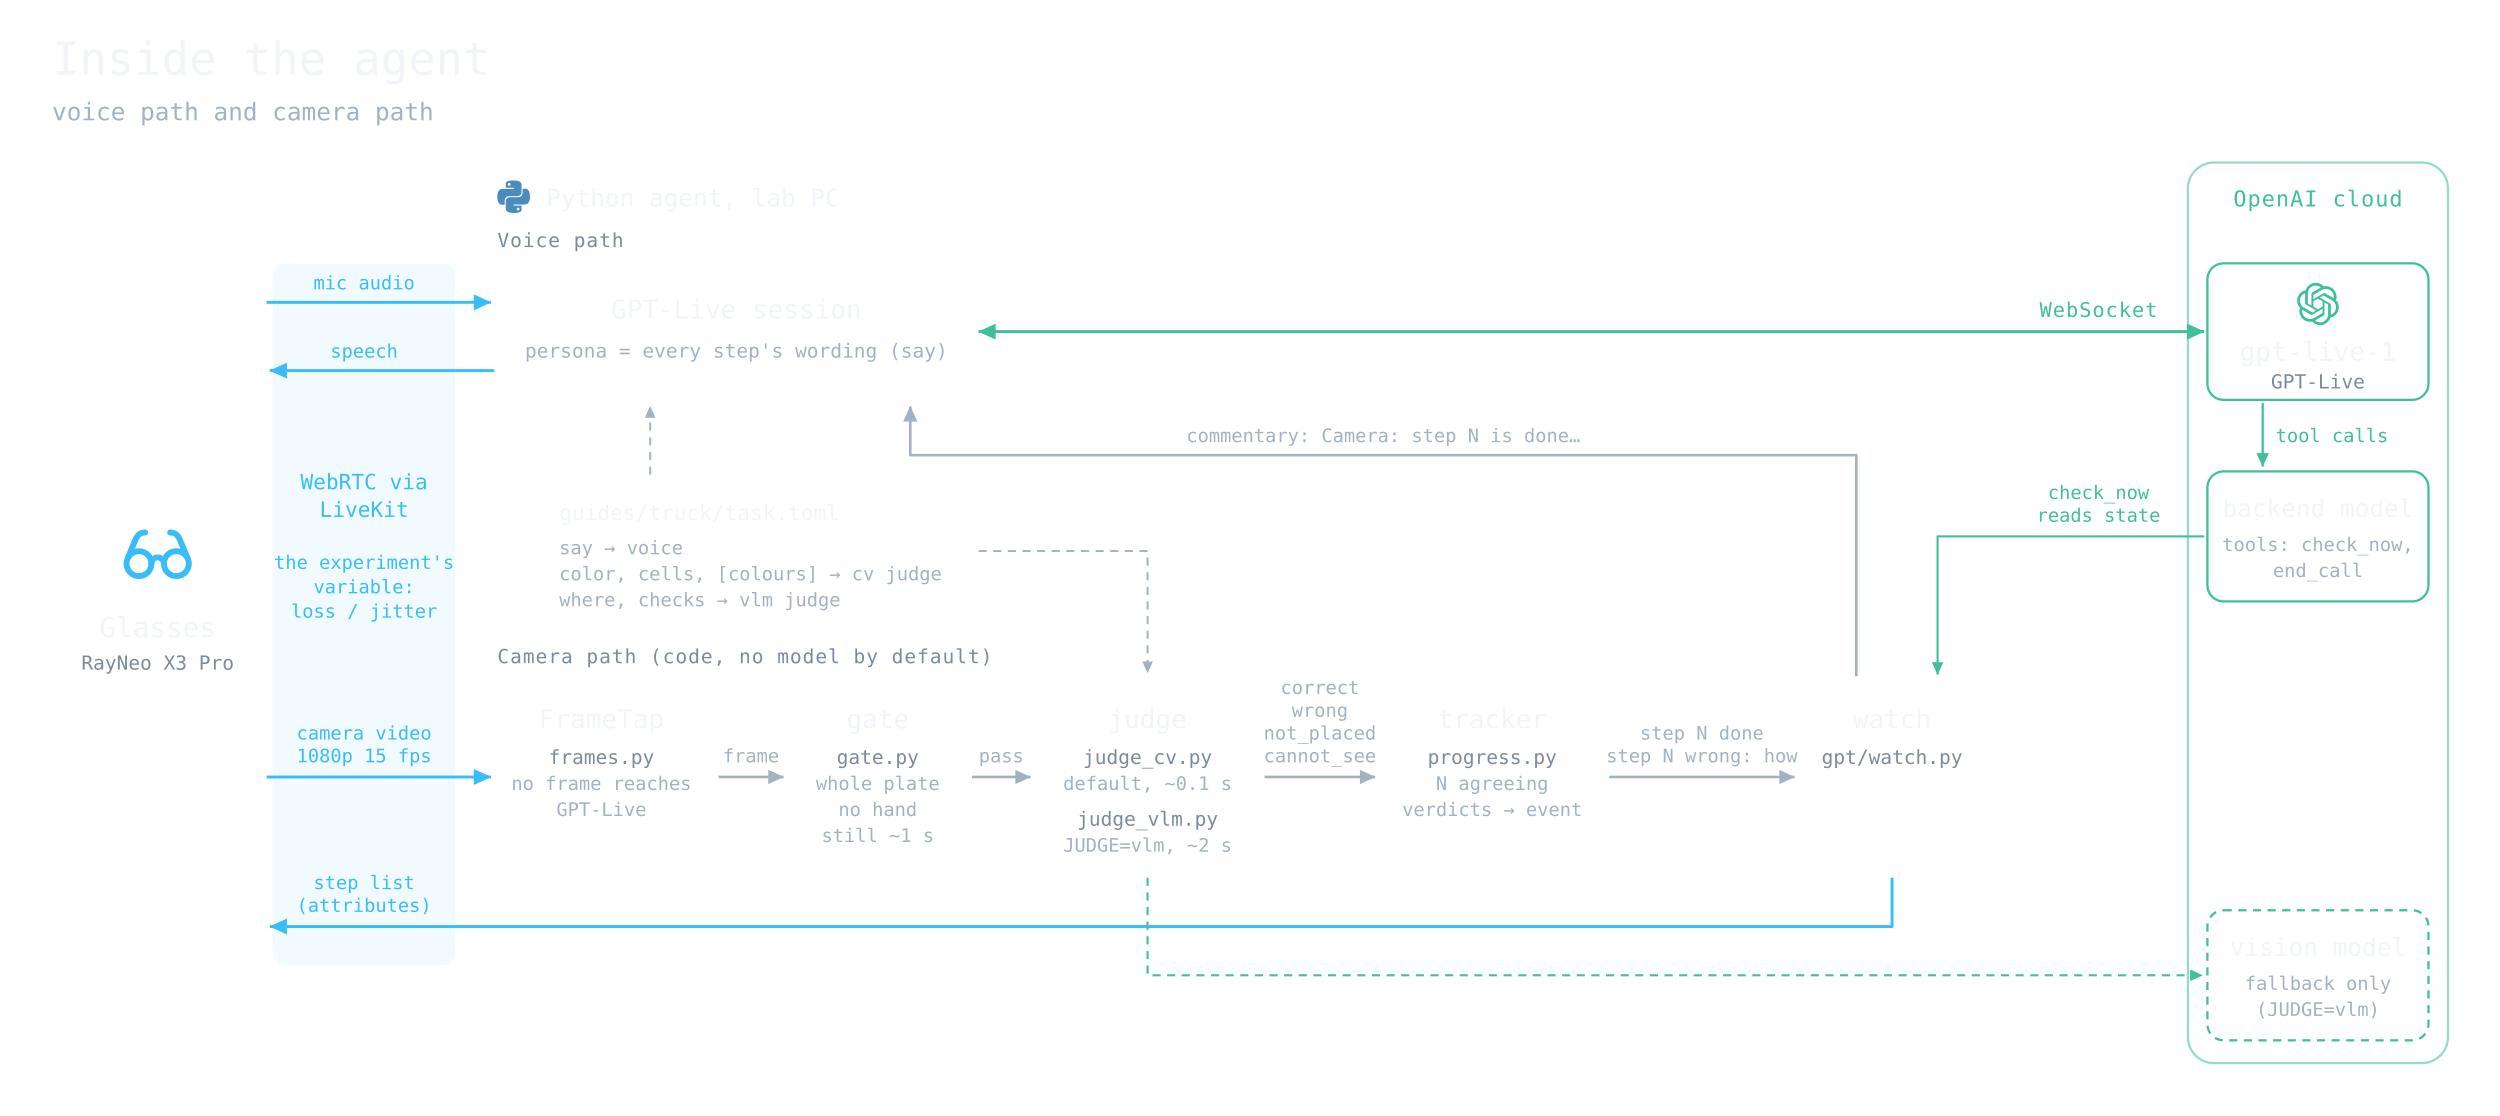
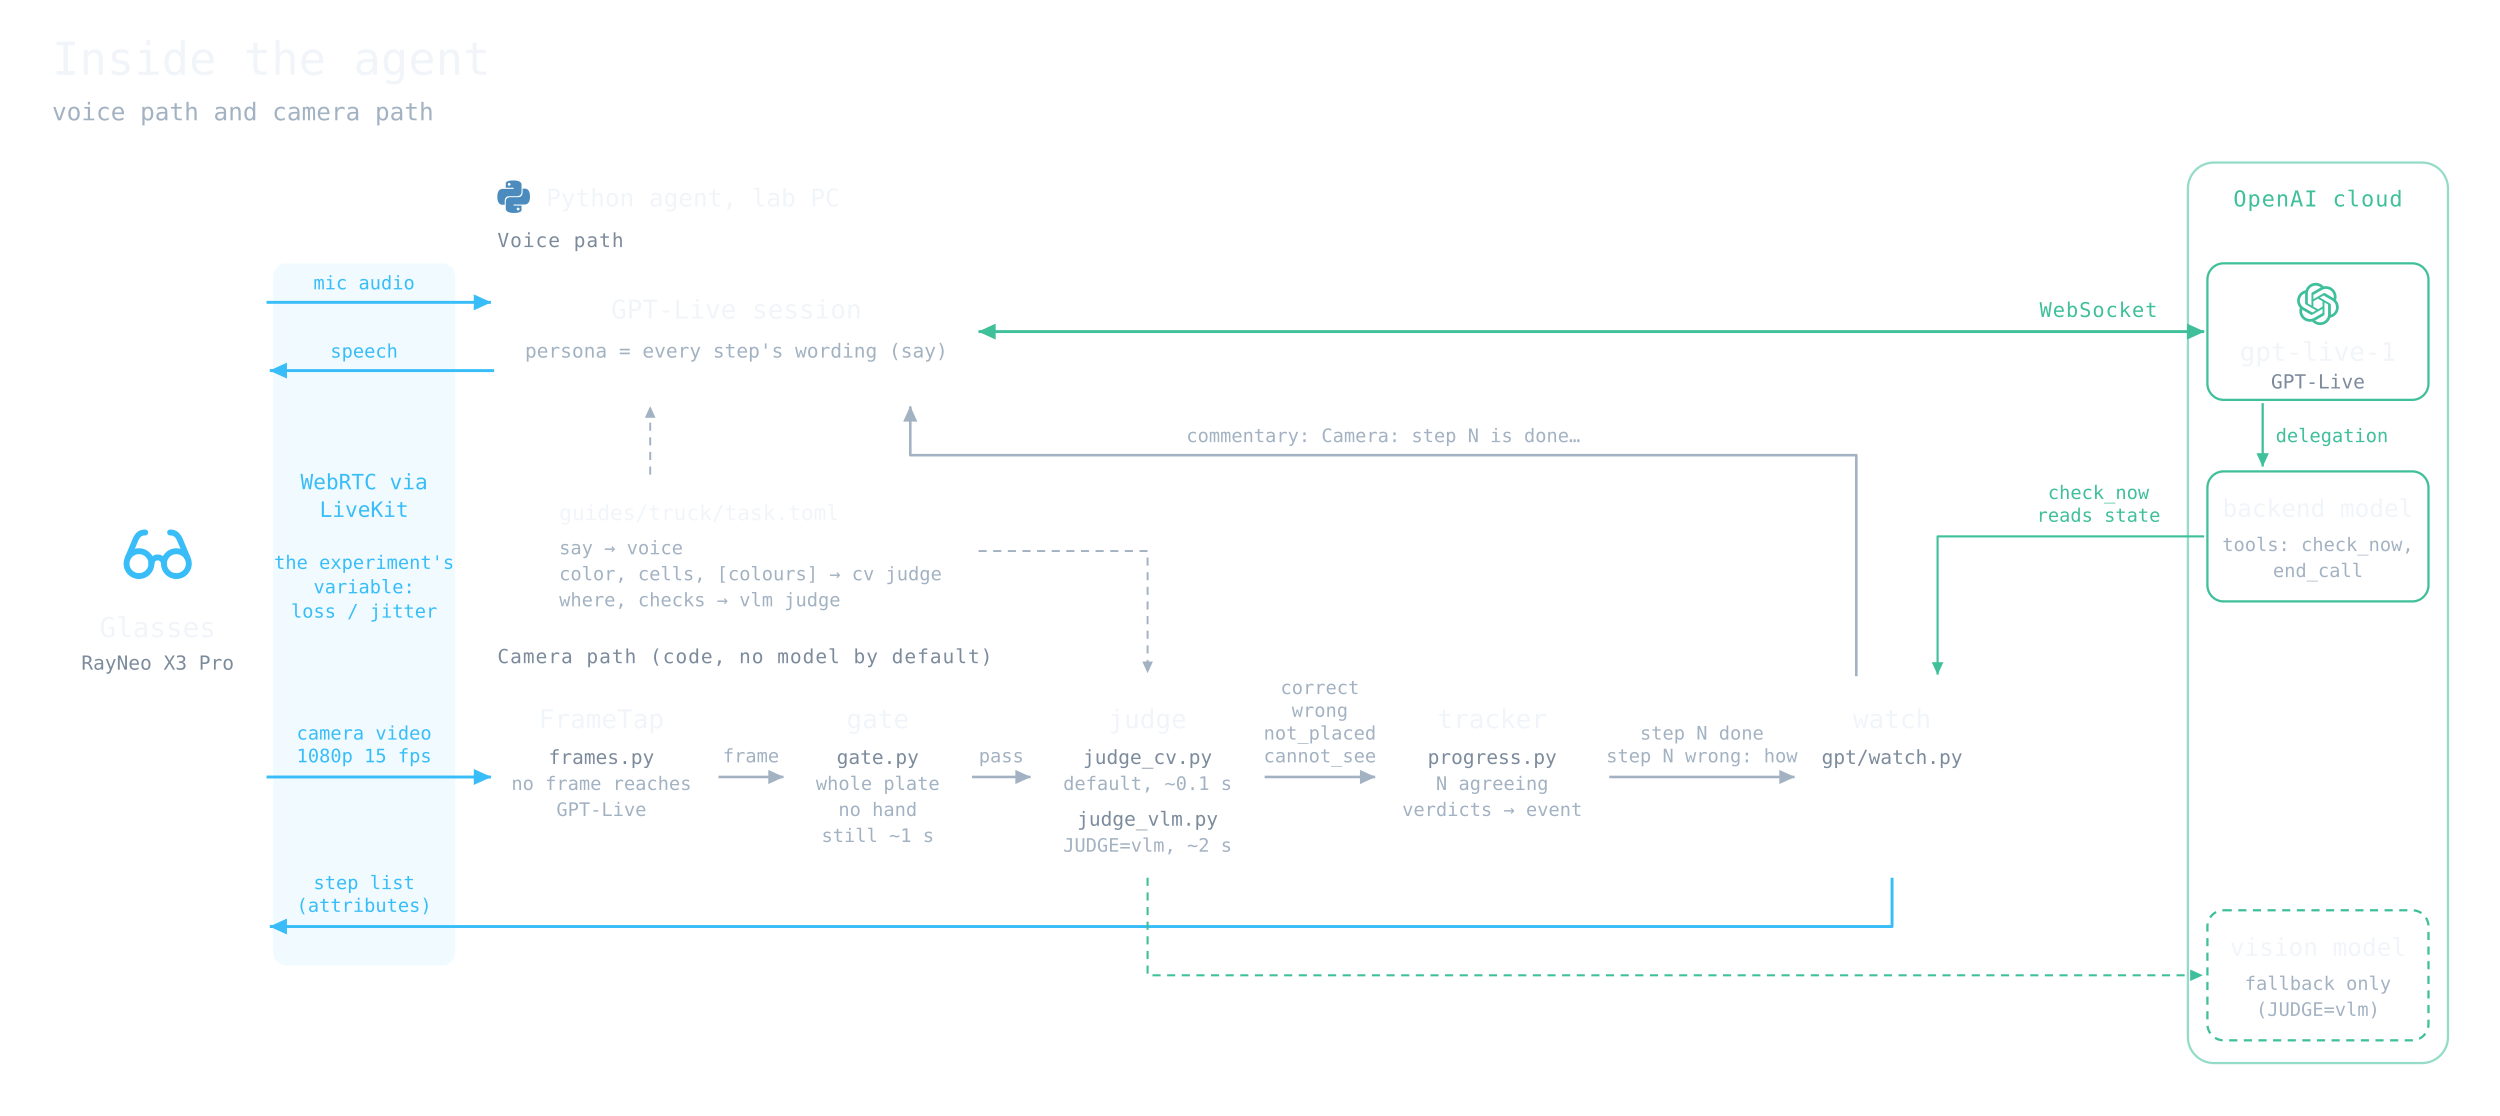
<svg xmlns="http://www.w3.org/2000/svg" width="1538" height="686" viewBox="0 0 1538 686" font-family="JetBrains Mono, Cascadia Mono, Consolas, monospace">
  <defs>
    <marker id="head" viewBox="0 0 10 10" refX="9" refY="5" markerWidth="6.5" markerHeight="6.5" orient="auto-start-reverse">
      <path d="M0 0.8 L9.2 5 L0 9.2 Z" fill="#38bdf8" />
    </marker>
    <marker id="headm" viewBox="0 0 10 10" refX="9" refY="5" markerWidth="6.5" markerHeight="6.5" orient="auto-start-reverse">
      <path d="M0 0.8 L9.2 5 L0 9.2 Z" fill="#a3b2c2" />
    </marker>
    <marker id="headv" viewBox="0 0 10 10" refX="9" refY="5" markerWidth="6.5" markerHeight="6.5" orient="auto-start-reverse">
      <path d="M0 0.8 L9.2 5 L0 9.2 Z" fill="#3fbf9a" />
    </marker>
  </defs>
  <text x="32" y="46" font-size="28" fill="#f1f5f9" text-anchor="start">Inside the agent</text>
  <text x="32" y="74" font-size="15" fill="#a3b2c2" text-anchor="start">voice path and camera path</text>
  <rect x="32" y="162" width="130" height="432" rx="10" fill="#ffffff0a" stroke="#ffffff29" stroke-width="1.4" />
  <g transform="translate(74.0,318) scale(1.91667)" fill="none" stroke="#38bdf8" stroke-width="1.9" stroke-linecap="round" stroke-linejoin="round">
    <circle cx="6" cy="15" r="4" />
    <circle cx="18" cy="15" r="4" />
    <path d="M14 15a2 2 0 0 0-2-2 2 2 0 0 0-2 2" />
    <path d="M2.5 13 5 7c.7-1.3 1.4-2 3-2" />
    <path d="M21.5 13 19 7c-.7-1.3-1.5-2-3-2" />
  </g>
  <text x="97.0" y="392" font-size="17" fill="#f1f5f9" text-anchor="middle">Glasses</text>
  <text x="97.0" y="412" font-size="12" fill="#7c8b9c" text-anchor="middle">RayNeo X3 Pro</text>
  <rect x="168" y="162" width="112" height="432" rx="8" fill="#38bdf8" fill-opacity="0.07" />
  <text x="224.0" y="301" font-size="13" fill="#38bdf8" text-anchor="middle">WebRTC via</text>
  <text x="224.0" y="318" font-size="13" fill="#38bdf8" text-anchor="middle">LiveKit</text>
  <text x="224.0" y="350" font-size="11.5" fill="#38bdf8" text-anchor="middle">the experiment's</text>
  <text x="224.0" y="365" font-size="11.5" fill="#38bdf8" text-anchor="middle">variable:</text>
  <text x="224.0" y="380" font-size="11.5" fill="#38bdf8" text-anchor="middle">loss / jitter</text>
  <rect x="286" y="100" width="950" height="554" rx="16" fill="none" stroke="#ffffff29" stroke-width="1.4" />
  <g transform="translate(306.0,111) scale(0.833333)" fill="#4B8BBE">
    <path d="M14.25.18l.9.2.73.26.59.3.45.32.34.34.25.34.16.33.1.3.04.26.02.2-.01.13V8.5l-.05.63-.13.55-.21.46-.26.38-.3.31-.33.25-.35.19-.35.14-.33.1-.3.07-.26.04-.21.02H8.77l-.69.05-.59.14-.5.22-.41.27-.33.32-.27.35-.2.36-.15.37-.1.35-.07.32-.04.27-.02.21v3.06H3.17l-.21-.03-.28-.07-.32-.12-.35-.18-.36-.26-.36-.36-.35-.46-.32-.59-.28-.73-.21-.88-.14-1.05-.05-1.23.06-1.22.16-1.04.24-.87.32-.71.36-.57.4-.44.42-.33.42-.24.4-.16.36-.1.32-.05.24-.01h.16l.06.01h8.16v-.83H6.18l-.01-2.75-.02-.37.05-.34.11-.31.17-.28.25-.26.31-.23.38-.2.44-.18.51-.15.58-.12.64-.1.71-.06.77-.04.84-.02 1.27.05zm-6.3 1.98l-.23.33-.08.41.08.41.23.34.33.22.41.09.41-.09.33-.22.23-.34.08-.41-.08-.41-.23-.33-.33-.22-.41-.09-.41.09zm13.09 3.95l.28.06.32.12.35.18.36.27.36.35.35.47.32.59.28.73.21.88.14 1.04.05 1.23-.06 1.23-.16 1.04-.24.86-.32.71-.36.57-.4.45-.42.33-.42.24-.4.16-.36.09-.32.05-.24.02-.16-.01h-8.22v.82h5.84l.01 2.76.02.36-.05.34-.11.31-.17.29-.25.25-.31.24-.38.2-.44.17-.51.15-.58.13-.64.09-.71.07-.77.04-.84.01-1.27-.04-1.07-.14-.9-.2-.73-.25-.59-.3-.45-.33-.34-.34-.25-.34-.16-.33-.1-.3-.04-.25-.02-.2.01-.13v-5.34l.05-.64.13-.54.21-.46.26-.38.3-.32.33-.24.35-.2.35-.14.33-.1.3-.06.26-.04.21-.02.13-.01h5.84l.69-.05.59-.14.5-.21.41-.28.33-.32.27-.35.2-.36.15-.36.1-.35.07-.32.04-.28.02-.21V6.07h2.09l.14.01zm-6.47 14.25l-.23.33-.08.41.08.41.23.33.33.23.41.08.41-.08.33-.23.23-.33.08-.41-.08-.41-.23-.33-.33-.23-.41-.08-.41.08z" />
  </g>
  <text x="336" y="127" font-size="15" fill="#f1f5f9" text-anchor="start">Python agent, lab PC</text>
  <text x="306" y="152" font-size="12" fill="#7c8b9c" text-anchor="start" letter-spacing="0.6">Voice path</text>
  <text x="306" y="408" font-size="12" fill="#7c8b9c" text-anchor="start" letter-spacing="0.6">Camera path (code, no model by default)</text>
  <rect x="306" y="162" width="294" height="84" rx="10" fill="#ffffff0a" stroke="#ffffff29" stroke-width="1.4" />
  <text x="453.0" y="196" font-size="16" fill="#f1f5f9" text-anchor="middle">GPT-Live session</text>
  <text x="453.0" y="220" font-size="12" fill="#a3b2c2" text-anchor="middle">persona = every step's wording (say)</text>
  <rect x="306" y="418" width="128" height="120" rx="10" fill="#ffffff0a" stroke="#ffffff29" stroke-width="1.4" />
  <text x="370.0" y="448" font-size="16" fill="#f1f5f9" text-anchor="middle">FrameTap</text>
  <text x="370.0" y="470" font-size="12" fill="#7c8b9c" text-anchor="middle">frames.py</text>
  <text x="370.0" y="486" font-size="11.5" fill="#a3b2c2" text-anchor="middle">no frame reaches</text>
  <text x="370.0" y="502" font-size="11.5" fill="#a3b2c2" text-anchor="middle">GPT-Live</text>
  <rect x="490" y="418" width="100" height="120" rx="10" fill="#ffffff0a" stroke="#ffffff29" stroke-width="1.4" />
  <text x="540.0" y="448" font-size="16" fill="#f1f5f9" text-anchor="middle">gate</text>
  <text x="540.0" y="470" font-size="12" fill="#7c8b9c" text-anchor="middle">gate.py</text>
  <text x="540.0" y="486" font-size="11.5" fill="#a3b2c2" text-anchor="middle">whole plate</text>
  <text x="540.0" y="502" font-size="11.5" fill="#a3b2c2" text-anchor="middle">no hand</text>
  <text x="540.0" y="518" font-size="11.5" fill="#a3b2c2" text-anchor="middle">still ~1 s</text>
  <rect x="642" y="418" width="128" height="120" rx="10" fill="#ffffff0a" stroke="#ffffff29" stroke-width="1.4" />
  <text x="706.0" y="448" font-size="16" fill="#f1f5f9" text-anchor="middle">judge</text>
  <text x="706.0" y="470" font-size="12" fill="#7c8b9c" text-anchor="middle">judge_cv.py</text>
  <text x="706.0" y="486" font-size="11.5" fill="#a3b2c2" text-anchor="middle">default, ~0.1 s</text>
  <text x="706.0" y="508" font-size="12" fill="#7c8b9c" text-anchor="middle">judge_vlm.py</text>
  <text x="706.0" y="524" font-size="11.5" fill="#a3b2c2" text-anchor="middle">JUDGE=vlm, ~2 s</text>
  <rect x="854" y="418" width="128" height="120" rx="10" fill="#ffffff0a" stroke="#ffffff29" stroke-width="1.4" />
  <text x="918.0" y="448" font-size="16" fill="#f1f5f9" text-anchor="middle">tracker</text>
  <text x="918.0" y="470" font-size="12" fill="#7c8b9c" text-anchor="middle">progress.py</text>
  <text x="918.0" y="486" font-size="11.5" fill="#a3b2c2" text-anchor="middle">N agreeing</text>
  <text x="918.0" y="502" font-size="11.5" fill="#a3b2c2" text-anchor="middle">verdicts → event</text>
  <rect x="1112" y="418" width="104" height="120" rx="10" fill="#ffffff0a" stroke="#ffffff29" stroke-width="1.4" />
  <text x="1164.0" y="448" font-size="16" fill="#f1f5f9" text-anchor="middle">watch</text>
  <text x="1164.0" y="470" font-size="12" fill="#7c8b9c" text-anchor="middle">gpt/watch.py</text>
  <path d="M442 478.0 L482 478.0" fill="none" stroke="#a3b2c2" stroke-width="1.6" stroke-linejoin="round" marker-end="url(#headm)" />
  <text x="462.0" y="469.0" font-size="11.5" fill="#a3b2c2" text-anchor="middle">frame</text>
  <path d="M598 478.0 L634 478.0" fill="none" stroke="#a3b2c2" stroke-width="1.6" stroke-linejoin="round" marker-end="url(#headm)" />
  <text x="616.0" y="469.0" font-size="11.5" fill="#a3b2c2" text-anchor="middle">pass</text>
  <path d="M778 478.0 L846 478.0" fill="none" stroke="#a3b2c2" stroke-width="1.6" stroke-linejoin="round" marker-end="url(#headm)" />
  <text x="812.0" y="427.0" font-size="11.5" fill="#a3b2c2" text-anchor="middle">correct</text>
  <text x="812.0" y="441.0" font-size="11.5" fill="#a3b2c2" text-anchor="middle">wrong</text>
  <text x="812.0" y="455.0" font-size="11.5" fill="#a3b2c2" text-anchor="middle">not_placed</text>
  <text x="812.0" y="469.0" font-size="11.5" fill="#a3b2c2" text-anchor="middle">cannot_see</text>
  <path d="M990 478.0 L1104 478.0" fill="none" stroke="#a3b2c2" stroke-width="1.6" stroke-linejoin="round" marker-end="url(#headm)" />
  <text x="1047.0" y="455.0" font-size="11.5" fill="#a3b2c2" text-anchor="middle">step N done</text>
  <text x="1047.0" y="469.0" font-size="11.5" fill="#a3b2c2" text-anchor="middle">step N wrong: how</text>
  <path d="M340 294 H586 L600 308 V374 Q600 384 590 384 H340 Q330 384 330 374 V304 Q330 294 340 294 Z" fill="#ffffff0a" stroke="#ffffff29" stroke-width="1.4" />
  <path d="M586 294 V308 H600" fill="none" stroke="#ffffff29" stroke-width="1.4" />
  <text x="344" y="320" font-size="13" fill="#f1f5f9" text-anchor="start">guides/truck/task.toml</text>
  <text x="344" y="341" font-size="11.5" fill="#a3b2c2" text-anchor="start">say → voice</text>
  <text x="344" y="357" font-size="11.5" fill="#a3b2c2" text-anchor="start">color, cells, [colours] → cv judge</text>
  <text x="344" y="373" font-size="11.5" fill="#a3b2c2" text-anchor="start">where, checks → vlm judge</text>
  <path d="M400 292 L400 250" fill="none" stroke="#a3b2c2" stroke-width="1.2" stroke-linejoin="round" stroke-dasharray="5 4" marker-end="url(#headm)" />
  <path d="M602 339.0 L706.0 339.0 L706.0 414" fill="none" stroke="#a3b2c2" stroke-width="1.2" stroke-linejoin="round" stroke-dasharray="5 4" marker-end="url(#headm)" />
  <path d="M1142 416 L1142 280 L560 280 L560 250" fill="none" stroke="#a3b2c2" stroke-width="1.6" stroke-linejoin="round" marker-end="url(#headm)" />
  <text x="851.0" y="272" font-size="11.5" fill="#a3b2c2" text-anchor="middle">commentary: Camera: step N is done…</text>
  <path d="M164 186 L302 186" fill="none" stroke="#38bdf8" stroke-width="1.8" stroke-linejoin="round" marker-end="url(#head)" />
  <text x="224.0" y="178" font-size="11.5" fill="#38bdf8" text-anchor="middle">mic audio</text>
  <path d="M304 228 L166 228" fill="none" stroke="#38bdf8" stroke-width="1.8" stroke-linejoin="round" marker-end="url(#head)" />
  <text x="224.0" y="220" font-size="11.5" fill="#38bdf8" text-anchor="middle">speech</text>
  <path d="M164 478.0 L302 478.0" fill="none" stroke="#38bdf8" stroke-width="1.8" stroke-linejoin="round" marker-end="url(#head)" />
  <text x="224.0" y="455.0" font-size="11.5" fill="#38bdf8" text-anchor="middle">camera video</text>
  <text x="224.0" y="469.0" font-size="11.5" fill="#38bdf8" text-anchor="middle">1080p 15 fps</text>
  <path d="M1164.0 540 L1164.0 570 L166 570" fill="none" stroke="#38bdf8" stroke-width="1.8" stroke-linejoin="round" marker-end="url(#head)" />
  <text x="224.0" y="547" font-size="11.5" fill="#38bdf8" text-anchor="middle">step list</text>
  <text x="224.0" y="561" font-size="11.5" fill="#38bdf8" text-anchor="middle">(attributes)</text>
  <rect x="1346" y="100" width="160" height="554" rx="16" fill="none" stroke="#3fbf9a" stroke-opacity="0.55" stroke-width="1.4" />
  <text x="1426.0" y="127" font-size="13.5" fill="#3fbf9a" text-anchor="middle" letter-spacing="0.6">OpenAI cloud</text>
  <rect x="1358" y="162" width="136" height="84" rx="10" fill="#ffffff0a" stroke="#3fbf9a" stroke-width="1.4" />
  <g transform="translate(1413.0,174) scale(1.08333)" fill="#3fbf9a">
    <path d="M22.282 9.821a5.985 5.985 0 0 0-.516-4.911 6.046 6.046 0 0 0-6.51-2.9A6.065 6.065 0 0 0 4.981 4.182a5.985 5.985 0 0 0-3.998 2.9 6.046 6.046 0 0 0 .743 7.097 5.98 5.98 0 0 0 .511 4.911 6.051 6.051 0 0 0 6.515 2.9A5.985 5.985 0 0 0 13.26 24a6.056 6.056 0 0 0 5.772-4.206 5.989 5.989 0 0 0 3.998-2.9 6.056 6.056 0 0 0-.748-7.073zm-9.022 12.608a4.476 4.476 0 0 1-2.876-1.041l.142-.08 4.778-2.758a.795.795 0 0 0 .393-.681v-6.737l2.02 1.169a.071.071 0 0 1 .038.052v5.583a4.504 4.504 0 0 1-4.495 4.494zm-9.661-4.125a4.471 4.471 0 0 1-.535-3.014l.142.085 4.783 2.758a.771.771 0 0 0 .781 0l5.843-3.369v2.332a.08.08 0 0 1-.033.061L9.74 19.95a4.499 4.499 0 0 1-6.141-1.646zM2.341 7.896a4.485 4.485 0 0 1 2.365-1.973V11.6a.766.766 0 0 0 .388.676l5.814 3.354-2.02 1.169a.076.076 0 0 1-.071 0l-4.83-2.787A4.504 4.504 0 0 1 2.341 7.872zm16.596 3.856L13.104 8.364 15.119 7.2a.076.076 0 0 1 .071 0l4.83 2.791a4.494 4.494 0 0 1-.676 8.104v-5.677a.79.79 0 0 0-.407-.667zm2.011-3.023l-.142-.085-4.774-2.782a.776.776 0 0 0-.785 0L9.409 9.23V6.897a.066.066 0 0 1 .028-.061l4.83-2.787a4.499 4.499 0 0 1 6.68 4.66zM8.306 12.863l-2.02-1.164a.08.08 0 0 1-.038-.057V6.074a4.499 4.499 0 0 1 7.376-3.454l-.142.081L8.704 5.459a.795.795 0 0 0-.393.681zm1.098-2.365l2.602-1.5 2.607 1.5v2.999l-2.597 1.5-2.607-1.5Z" />
  </g>
  <text x="1426.0" y="222" font-size="16" fill="#f1f5f9" text-anchor="middle">gpt-live-1</text>
  <text x="1426.0" y="239" font-size="12" fill="#7c8b9c" text-anchor="middle">GPT-Live</text>
  <rect x="1358" y="290" width="136" height="80" rx="10" fill="#ffffff0a" stroke="#3fbf9a" stroke-width="1.4" />
  <text x="1426.0" y="318" font-size="15" fill="#f1f5f9" text-anchor="middle">backend model</text>
  <text x="1426.0" y="339" font-size="11.5" fill="#a3b2c2" text-anchor="middle">tools: check_now,</text>
  <text x="1426.0" y="355" font-size="11.5" fill="#a3b2c2" text-anchor="middle">end_call</text>
  <path d="M1392 248 L1392 287" fill="none" stroke="#3fbf9a" stroke-width="1.4" stroke-linejoin="round" marker-end="url(#headv)" />
-   <text x="1400" y="272.0" font-size="11.5" fill="#3fbf9a" text-anchor="start">tool calls</text>
+   <text x="1400" y="272.0" font-size="11.5" fill="#3fbf9a" text-anchor="start">delegation</text>
  <rect x="1358" y="560" width="136" height="80" rx="10" fill="#ffffff0a" stroke="#3fbf9a" stroke-width="1.4" stroke-dasharray="5 4" />
  <text x="1426.0" y="588" font-size="15" fill="#f1f5f9" text-anchor="middle">vision model</text>
  <text x="1426.0" y="609" font-size="11.5" fill="#a3b2c2" text-anchor="middle">fallback only</text>
  <text x="1426.0" y="625" font-size="11.5" fill="#a3b2c2" text-anchor="middle">(JUDGE=vlm)</text>
  <path d="M602 204.0 L1356 204.0" fill="none" stroke="#3fbf9a" stroke-width="1.8" stroke-linejoin="round" marker-start="url(#headv)" marker-end="url(#headv)" />
  <text x="1291.0" y="195.0" font-size="12.5" fill="#3fbf9a" text-anchor="middle" letter-spacing="0.6">WebSocket</text>
  <path d="M1356 330 L1192 330 L1192 415" fill="none" stroke="#3fbf9a" stroke-width="1.3" stroke-linejoin="round" marker-end="url(#headv)" />
  <text x="1291.0" y="307" font-size="11.5" fill="#3fbf9a" text-anchor="middle">check_now</text>
  <text x="1291.0" y="321" font-size="11.5" fill="#3fbf9a" text-anchor="middle">reads state</text>
  <path d="M706.0 540 L706.0 600 L1355 600" fill="none" stroke="#3fbf9a" stroke-width="1.3" stroke-linejoin="round" stroke-dasharray="5 4" marker-end="url(#headv)" />
</svg>
